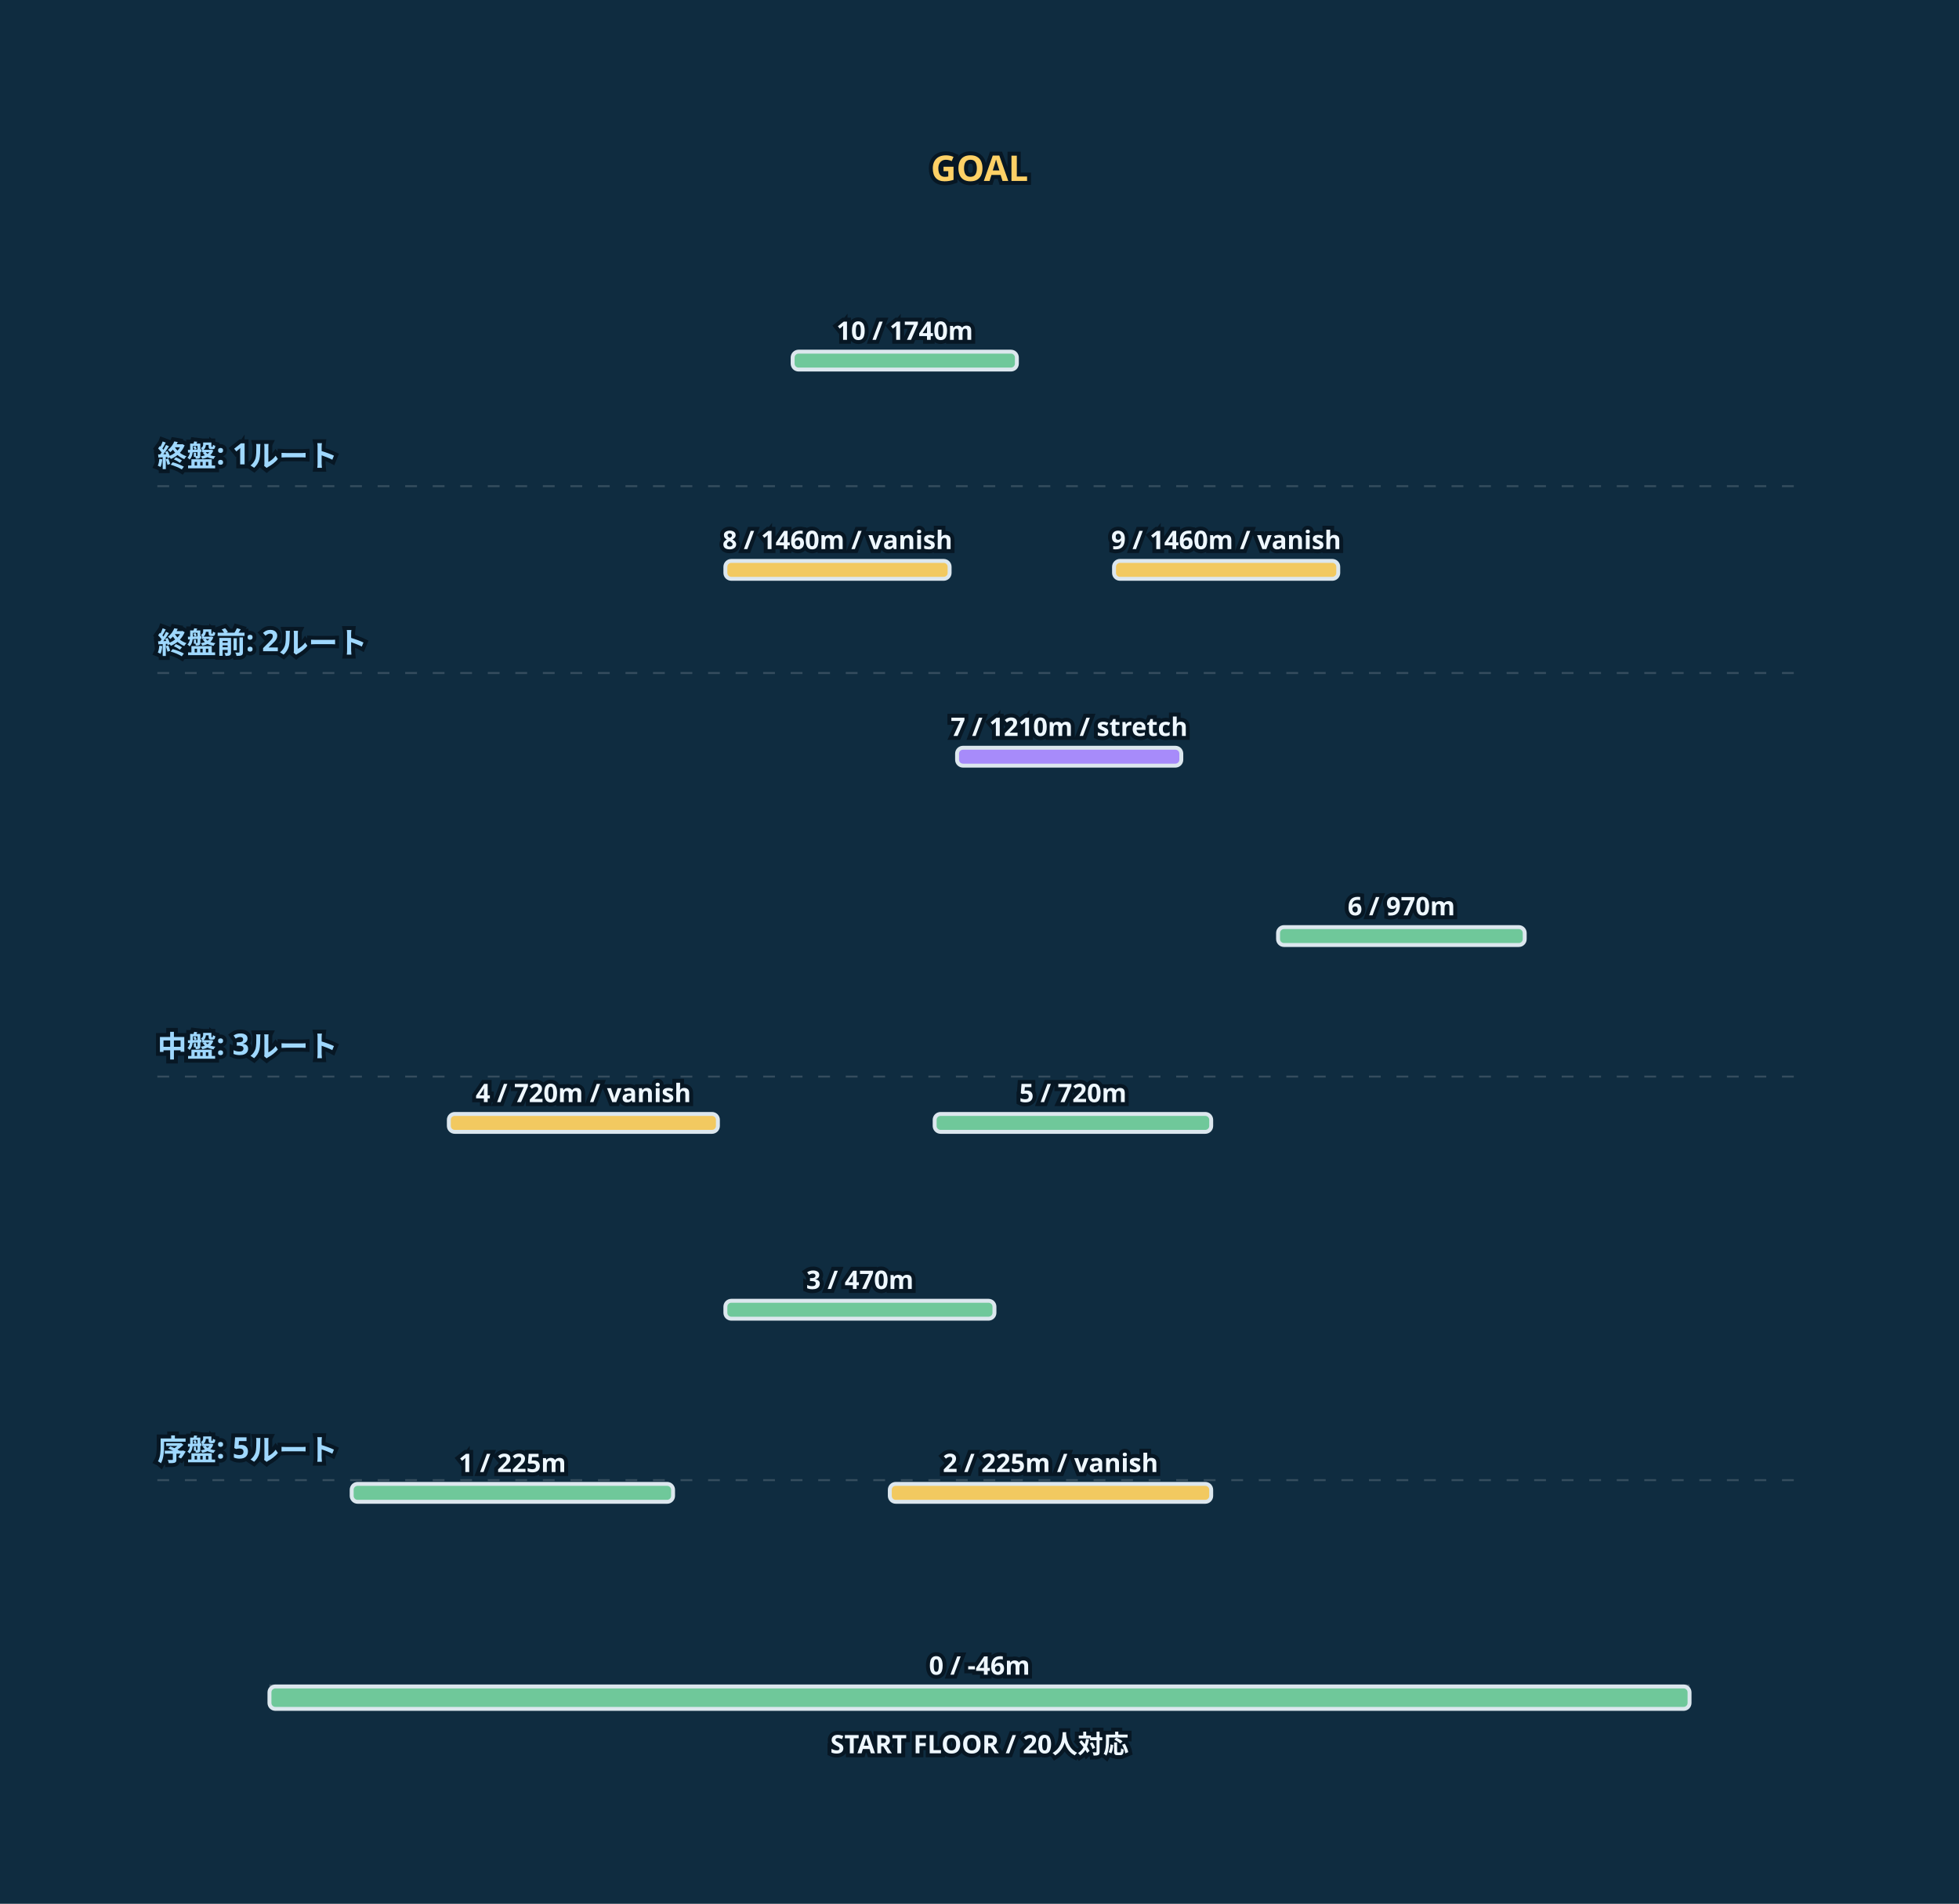
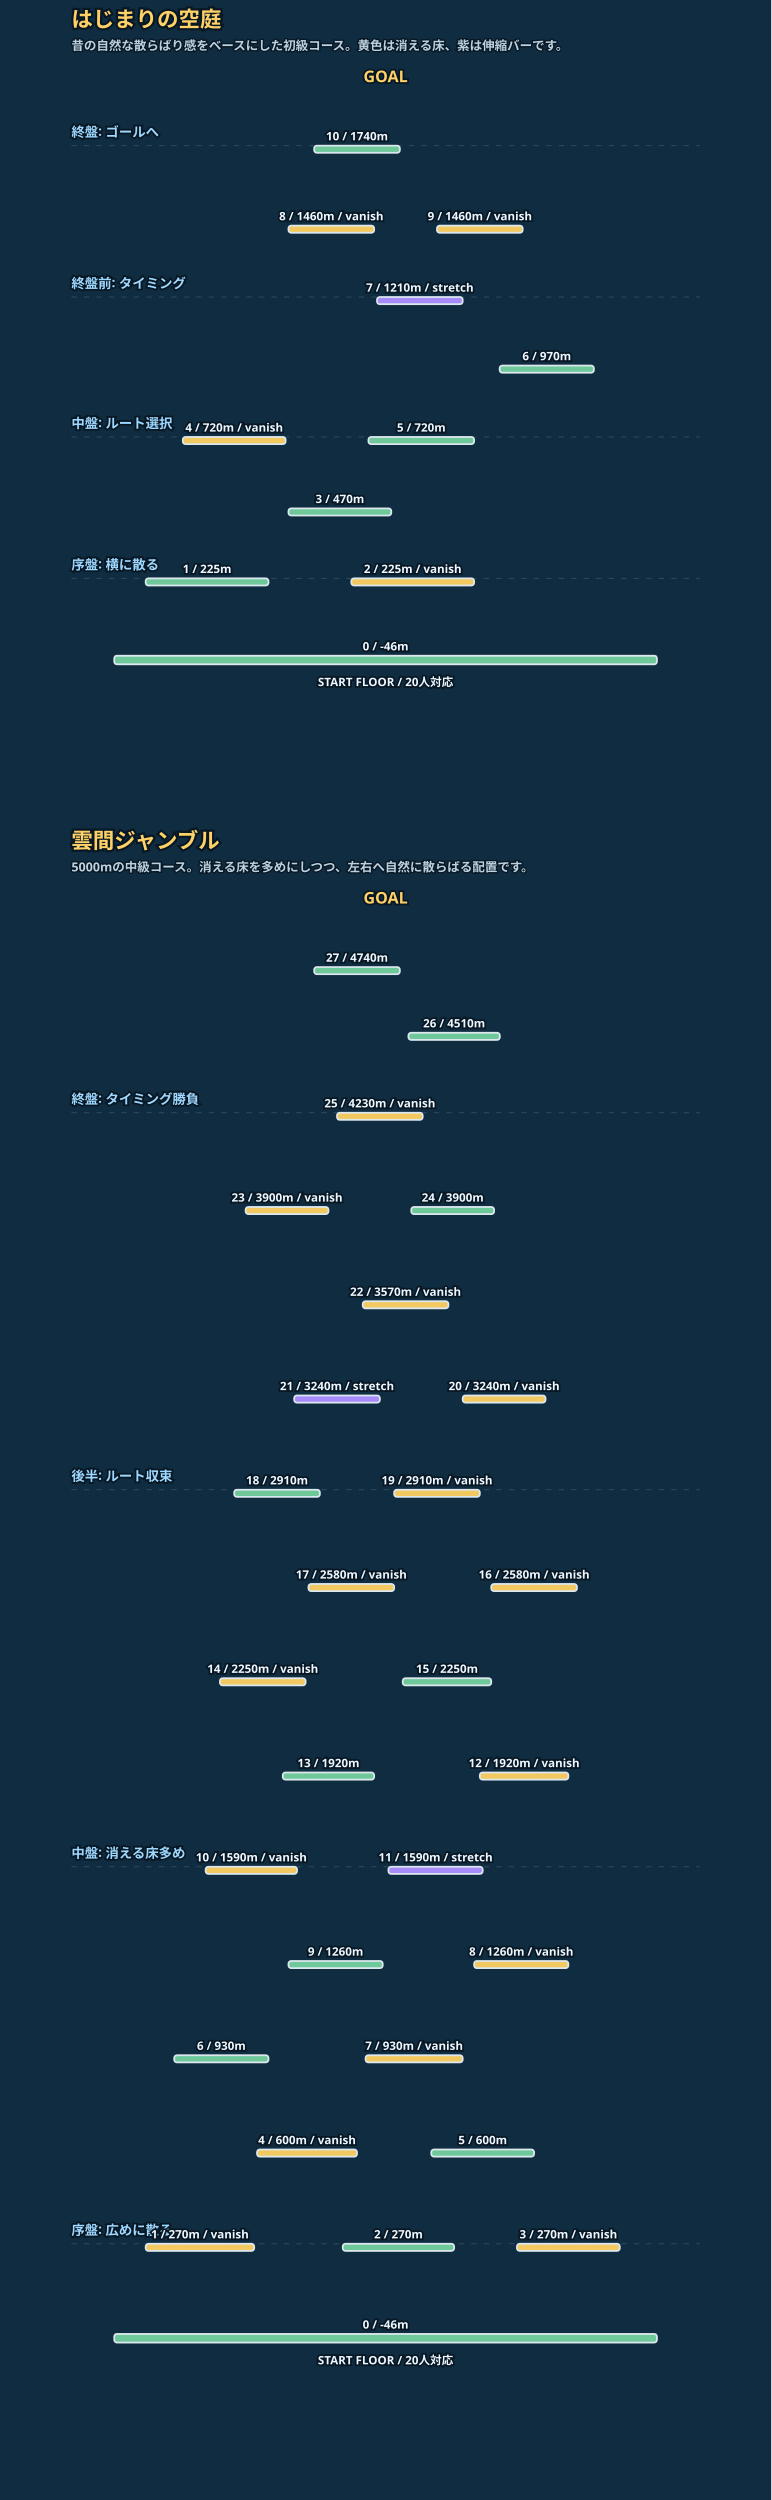
- <svg xmlns="http://www.w3.org/2000/svg" viewBox="0 0 996 968" role="img" aria-label="はじまりの空庭のコース配置">
+ <svg xmlns="http://www.w3.org/2000/svg" viewBox="0 0 864 2801" role="img" aria-label="Sky Rush コースプレビュー">
  <style>
-       text { fill: #eef7ff; font-size: 13px; font-weight: 700; font-family: system-ui, sans-serif; paint-order: stroke; stroke: #071724; stroke-width: 4px; }
-       .band { fill: #9fd8ff; font-size: 15px; }
-       .goal { fill: #ffd166; font-size: 18px; }
-     </style>
+     text { fill: #eef7ff; font-size: 13px; font-weight: 700; font-family: system-ui, sans-serif; paint-order: stroke; stroke: #071724; stroke-width: 4px; }
+     .title { fill: #ffd166; font-size: 24px; stroke-width: 5px; }
+     .note { fill: #bcd1df; font-size: 14px; font-weight: 600; stroke-width: 3px; }
+     .band { fill: #9fd8ff; font-size: 15px; }
+     .goal { fill: #ffd166; font-size: 18px; }
+   </style>
  <rect width="100%" height="100%" fill="#0f2c40" />
-   <line x1="80" y1="752.6" x2="916.0" y2="752.6" stroke="rgba(255,255,255,0.16)" stroke-dasharray="6 8" />
-   <text x="80" y="742.6" class="band">序盤: 5ルート</text>
-   <line x1="80" y1="547.4" x2="916.0" y2="547.4" stroke="rgba(255,255,255,0.16)" stroke-dasharray="6 8" />
-   <text x="80" y="537.4" class="band">中盤: 3ルート</text>
-   <line x1="80" y1="342.2" x2="916.0" y2="342.2" stroke="rgba(255,255,255,0.16)" stroke-dasharray="6 8" />
-   <text x="80" y="332.2" class="band">終盤前: 2ルート</text>
-   <line x1="80" y1="247.2" x2="916.0" y2="247.2" stroke="rgba(255,255,255,0.16)" stroke-dasharray="6 8" />
-   <text x="80" y="237.2" class="band">終盤: 1ルート</text>
-   <line x1="137.0" y1="857.5" x2="859.0" y2="857.5" stroke="#ffffff" stroke-width="2" opacity="0.2" />
-   <text x="498.0" y="891.5" text-anchor="middle">START FLOOR / 20人対応</text>
-   <text x="498.0" y="92.0" text-anchor="middle" class="goal">GOAL</text>
+   <text x="80" y="30" class="title">はじまりの空庭</text>
+   <text x="80" y="56" class="note">昔の自然な散らばり感をベースにした初級コース。黄色は消える床、紫は伸縮バーです。</text>
+   <line x1="80" y1="648.0" x2="784.0" y2="648.0" stroke="rgba(255,255,255,0.16)" stroke-dasharray="6 8" />
+   <text x="80" y="638.0" class="band">序盤: 横に散る</text>
+   <line x1="80" y1="489.6" x2="784.0" y2="489.6" stroke="rgba(255,255,255,0.16)" stroke-dasharray="6 8" />
+   <text x="80" y="479.6" class="band">中盤: ルート選択</text>
+   <line x1="80" y1="332.8" x2="784.0" y2="332.8" stroke="rgba(255,255,255,0.16)" stroke-dasharray="6 8" />
+   <text x="80" y="322.8" class="band">終盤前: タイミング</text>
+   <line x1="80" y1="163.2" x2="784.0" y2="163.2" stroke="rgba(255,255,255,0.16)" stroke-dasharray="6 8" />
+   <text x="80" y="153.2" class="band">終盤: ゴールへ</text>
+   <line x1="128.0" y1="734.7" x2="736.0" y2="734.7" stroke="#ffffff" stroke-width="2" opacity="0.2" />
+   <text x="432.0" y="768.7" text-anchor="middle">START FLOOR / 20人対応</text>
+   <text x="432.0" y="92.0" text-anchor="middle" class="goal">GOAL</text>
  <g>
-     <rect x="137.0" y="857.5" width="722.0" height="11.4" rx="3" fill="#6fc89a" stroke="#dce7ee" stroke-width="2" />
-     <text x="498.0" y="851.5" text-anchor="middle">0 / -46m</text>
+     <rect x="128.0" y="734.7" width="608.0" height="9.6" rx="3" fill="#6fc89a" stroke="#dce7ee" stroke-width="2" />
+     <text x="432.0" y="728.7" text-anchor="middle">0 / -46m</text>
  </g>
  <g>
-     <rect x="178.8" y="754.5" width="163.4" height="9.1" rx="3" fill="#6fc89a" stroke="#dce7ee" stroke-width="2" />
-     <text x="260.5" y="748.5" text-anchor="middle">1 / 225m</text>
+     <rect x="163.2" y="648.0" width="137.6" height="8.0" rx="3" fill="#6fc89a" stroke="#dce7ee" stroke-width="2" />
+     <text x="232.0" y="642.0" text-anchor="middle">1 / 225m</text>
  </g>
  <g>
-     <rect x="452.4" y="754.5" width="163.4" height="9.1" rx="3" fill="#f2c960" stroke="#dce7ee" stroke-width="2" />
-     <text x="534.1" y="748.5" text-anchor="middle">2 / 225m / vanish</text>
+     <rect x="393.6" y="648.0" width="137.6" height="8.0" rx="3" fill="#f2c960" stroke="#dce7ee" stroke-width="2" />
+     <text x="462.4" y="642.0" text-anchor="middle">2 / 225m / vanish</text>
  </g>
  <g>
-     <rect x="368.8" y="661.4" width="136.8" height="9.1" rx="3" fill="#6fc89a" stroke="#dce7ee" stroke-width="2" />
-     <text x="437.2" y="655.4" text-anchor="middle">3 / 470m</text>
+     <rect x="323.2" y="569.6" width="115.2" height="8.0" rx="3" fill="#6fc89a" stroke="#dce7ee" stroke-width="2" />
+     <text x="380.8" y="563.6" text-anchor="middle">3 / 470m</text>
  </g>
  <g>
-     <rect x="228.2" y="566.4" width="136.8" height="9.1" rx="3" fill="#f2c960" stroke="#dce7ee" stroke-width="2" />
-     <text x="296.6" y="560.4" text-anchor="middle">4 / 720m / vanish</text>
+     <rect x="204.8" y="489.6" width="115.2" height="8.0" rx="3" fill="#f2c960" stroke="#dce7ee" stroke-width="2" />
+     <text x="262.4" y="483.6" text-anchor="middle">4 / 720m / vanish</text>
  </g>
  <g>
-     <rect x="475.2" y="566.4" width="140.6" height="9.1" rx="3" fill="#6fc89a" stroke="#dce7ee" stroke-width="2" />
-     <text x="545.5" y="560.4" text-anchor="middle">5 / 720m</text>
+     <rect x="412.8" y="489.6" width="118.4" height="8.0" rx="3" fill="#6fc89a" stroke="#dce7ee" stroke-width="2" />
+     <text x="472.0" y="483.6" text-anchor="middle">5 / 720m</text>
  </g>
  <g>
-     <rect x="649.8" y="471.4" width="125.4" height="9.1" rx="3" fill="#6fc89a" stroke="#dce7ee" stroke-width="2" />
-     <text x="712.5" y="465.4" text-anchor="middle">6 / 970m</text>
+     <rect x="559.8" y="409.6" width="105.6" height="8.0" rx="3" fill="#6fc89a" stroke="#dce7ee" stroke-width="2" />
+     <text x="612.6" y="403.6" text-anchor="middle">6 / 970m</text>
  </g>
  <g>
-     <rect x="486.6" y="380.2" width="114.0" height="9.1" rx="3" fill="#a78bfa" stroke="#dce7ee" stroke-width="2" />
-     <text x="543.6" y="374.2" text-anchor="middle">7 / 1210m / stretch</text>
+     <rect x="422.4" y="332.8" width="96.0" height="8.0" rx="3" fill="#a78bfa" stroke="#dce7ee" stroke-width="2" />
+     <text x="470.4" y="326.8" text-anchor="middle">7 / 1210m / stretch</text>
  </g>
  <g>
-     <rect x="368.8" y="285.2" width="114.0" height="9.1" rx="3" fill="#f2c960" stroke="#dce7ee" stroke-width="2" />
-     <text x="425.8" y="279.2" text-anchor="middle">8 / 1460m / vanish</text>
+     <rect x="323.2" y="252.8" width="96.0" height="8.0" rx="3" fill="#f2c960" stroke="#dce7ee" stroke-width="2" />
+     <text x="371.2" y="246.8" text-anchor="middle">8 / 1460m / vanish</text>
  </g>
  <g>
-     <rect x="566.4" y="285.2" width="114.0" height="9.1" rx="3" fill="#f2c960" stroke="#dce7ee" stroke-width="2" />
-     <text x="623.4" y="279.2" text-anchor="middle">9 / 1460m / vanish</text>
+     <rect x="489.6" y="252.8" width="96.0" height="8.0" rx="3" fill="#f2c960" stroke="#dce7ee" stroke-width="2" />
+     <text x="537.6" y="246.8" text-anchor="middle">9 / 1460m / vanish</text>
  </g>
  <g>
-     <rect x="403.0" y="178.8" width="114.0" height="9.1" rx="3" fill="#6fc89a" stroke="#dce7ee" stroke-width="2" />
-     <text x="460.0" y="172.8" text-anchor="middle">10 / 1740m</text>
+     <rect x="352.0" y="163.2" width="96.0" height="8.0" rx="3" fill="#6fc89a" stroke="#dce7ee" stroke-width="2" />
+     <text x="400.0" y="157.2" text-anchor="middle">10 / 1740m</text>
+   </g>
+   <text x="80" y="950.32" class="title">雲間ジャンブル</text>
+   <text x="80" y="976.32" class="note">5000mの中級コース。消える床を多めにしつつ、左右へ自然に散らばる配置です。</text>
+   <line x1="80" y1="2513.9" x2="784.0" y2="2513.9" stroke="rgba(255,255,255,0.16)" stroke-dasharray="6 8" />
+   <text x="80" y="2503.9" class="band">序盤: 広めに散る</text>
+   <line x1="80" y1="2091.5" x2="784.0" y2="2091.5" stroke="rgba(255,255,255,0.16)" stroke-dasharray="6 8" />
+   <text x="80" y="2081.5" class="band">中盤: 消える床多め</text>
+   <line x1="80" y1="1669.1" x2="784.0" y2="1669.1" stroke="rgba(255,255,255,0.16)" stroke-dasharray="6 8" />
+   <text x="80" y="1659.1" class="band">後半: ルート収束</text>
+   <line x1="80" y1="1246.7" x2="784.0" y2="1246.7" stroke="rgba(255,255,255,0.16)" stroke-dasharray="6 8" />
+   <text x="80" y="1236.7" class="band">終盤: タイミング勝負</text>
+   <line x1="128.0" y1="2615.0" x2="736.0" y2="2615.0" stroke="#ffffff" stroke-width="2" opacity="0.2" />
+   <text x="432.0" y="2649.0" text-anchor="middle">START FLOOR / 20人対応</text>
+   <text x="432.0" y="1012.3" text-anchor="middle" class="goal">GOAL</text>
+   <g>
+     <rect x="128.0" y="2615.0" width="608.0" height="9.6" rx="3" fill="#6fc89a" stroke="#dce7ee" stroke-width="2" />
+     <text x="432.0" y="2609.0" text-anchor="middle">0 / -46m</text>
+   </g>
+   <g>
+     <rect x="163.2" y="2513.9" width="121.6" height="8.0" rx="3" fill="#f2c960" stroke="#dce7ee" stroke-width="2" />
+     <text x="224.0" y="2507.9" text-anchor="middle">1 / 270m / vanish</text>
+   </g>
+   <g>
+     <rect x="384.0" y="2513.9" width="124.8" height="8.0" rx="3" fill="#6fc89a" stroke="#dce7ee" stroke-width="2" />
+     <text x="446.4" y="2507.9" text-anchor="middle">2 / 270m</text>
+   </g>
+   <g>
+     <rect x="579.2" y="2513.9" width="115.2" height="8.0" rx="3" fill="#f2c960" stroke="#dce7ee" stroke-width="2" />
+     <text x="636.8" y="2507.9" text-anchor="middle">3 / 270m / vanish</text>
+   </g>
+   <g>
+     <rect x="288.0" y="2408.3" width="112.0" height="8.0" rx="3" fill="#f2c960" stroke="#dce7ee" stroke-width="2" />
+     <text x="344.0" y="2402.3" text-anchor="middle">4 / 600m / vanish</text>
+   </g>
+   <g>
+     <rect x="483.2" y="2408.3" width="115.2" height="8.0" rx="3" fill="#6fc89a" stroke="#dce7ee" stroke-width="2" />
+     <text x="540.8" y="2402.3" text-anchor="middle">5 / 600m</text>
+   </g>
+   <g>
+     <rect x="195.2" y="2302.7" width="105.6" height="8.0" rx="3" fill="#6fc89a" stroke="#dce7ee" stroke-width="2" />
+     <text x="248.0" y="2296.7" text-anchor="middle">6 / 930m</text>
+   </g>
+   <g>
+     <rect x="409.6" y="2302.7" width="108.8" height="8.0" rx="3" fill="#f2c960" stroke="#dce7ee" stroke-width="2" />
+     <text x="464.0" y="2296.7" text-anchor="middle">7 / 930m / vanish</text>
+   </g>
+   <g>
+     <rect x="531.2" y="2197.1" width="105.6" height="8.0" rx="3" fill="#f2c960" stroke="#dce7ee" stroke-width="2" />
+     <text x="584.0" y="2191.1" text-anchor="middle">8 / 1260m / vanish</text>
+   </g>
+   <g>
+     <rect x="323.2" y="2197.1" width="105.6" height="8.0" rx="3" fill="#6fc89a" stroke="#dce7ee" stroke-width="2" />
+     <text x="376.0" y="2191.1" text-anchor="middle">9 / 1260m</text>
+   </g>
+   <g>
+     <rect x="230.4" y="2091.5" width="102.4" height="8.0" rx="3" fill="#f2c960" stroke="#dce7ee" stroke-width="2" />
+     <text x="281.6" y="2085.5" text-anchor="middle">10 / 1590m / vanish</text>
+   </g>
+   <g>
+     <rect x="435.2" y="2091.5" width="105.6" height="8.0" rx="3" fill="#a78bfa" stroke="#dce7ee" stroke-width="2" />
+     <text x="488.0" y="2085.5" text-anchor="middle">11 / 1590m / stretch</text>
+   </g>
+   <g>
+     <rect x="537.6" y="1985.9" width="99.2" height="8.0" rx="3" fill="#f2c960" stroke="#dce7ee" stroke-width="2" />
+     <text x="587.2" y="1979.9" text-anchor="middle">12 / 1920m / vanish</text>
+   </g>
+   <g>
+     <rect x="316.8" y="1985.9" width="102.4" height="8.0" rx="3" fill="#6fc89a" stroke="#dce7ee" stroke-width="2" />
+     <text x="368.0" y="1979.9" text-anchor="middle">13 / 1920m</text>
+   </g>
+   <g>
+     <rect x="246.4" y="1880.3" width="96.0" height="8.0" rx="3" fill="#f2c960" stroke="#dce7ee" stroke-width="2" />
+     <text x="294.4" y="1874.3" text-anchor="middle">14 / 2250m / vanish</text>
+   </g>
+   <g>
+     <rect x="451.2" y="1880.3" width="99.2" height="8.0" rx="3" fill="#6fc89a" stroke="#dce7ee" stroke-width="2" />
+     <text x="500.8" y="1874.3" text-anchor="middle">15 / 2250m</text>
+   </g>
+   <g>
+     <rect x="550.4" y="1774.7" width="96.0" height="8.0" rx="3" fill="#f2c960" stroke="#dce7ee" stroke-width="2" />
+     <text x="598.4" y="1768.7" text-anchor="middle">16 / 2580m / vanish</text>
+   </g>
+   <g>
+     <rect x="345.6" y="1774.7" width="96.0" height="8.0" rx="3" fill="#f2c960" stroke="#dce7ee" stroke-width="2" />
+     <text x="393.6" y="1768.7" text-anchor="middle">17 / 2580m / vanish</text>
+   </g>
+   <g>
+     <rect x="262.4" y="1669.1" width="96.0" height="8.0" rx="3" fill="#6fc89a" stroke="#dce7ee" stroke-width="2" />
+     <text x="310.4" y="1663.1" text-anchor="middle">18 / 2910m</text>
+   </g>
+   <g>
+     <rect x="441.6" y="1669.1" width="96.0" height="8.0" rx="3" fill="#f2c960" stroke="#dce7ee" stroke-width="2" />
+     <text x="489.6" y="1663.1" text-anchor="middle">19 / 2910m / vanish</text>
+   </g>
+   <g>
+     <rect x="518.4" y="1563.5" width="92.8" height="8.0" rx="3" fill="#f2c960" stroke="#dce7ee" stroke-width="2" />
+     <text x="564.8" y="1557.5" text-anchor="middle">20 / 3240m / vanish</text>
+   </g>
+   <g>
+     <rect x="329.6" y="1563.5" width="96.0" height="8.0" rx="3" fill="#a78bfa" stroke="#dce7ee" stroke-width="2" />
+     <text x="377.6" y="1557.5" text-anchor="middle">21 / 3240m / stretch</text>
+   </g>
+   <g>
+     <rect x="406.4" y="1457.9" width="96.0" height="8.0" rx="3" fill="#f2c960" stroke="#dce7ee" stroke-width="2" />
+     <text x="454.4" y="1451.9" text-anchor="middle">22 / 3570m / vanish</text>
+   </g>
+   <g>
+     <rect x="275.2" y="1352.3" width="92.8" height="8.0" rx="3" fill="#f2c960" stroke="#dce7ee" stroke-width="2" />
+     <text x="321.6" y="1346.3" text-anchor="middle">23 / 3900m / vanish</text>
+   </g>
+   <g>
+     <rect x="460.8" y="1352.3" width="92.8" height="8.0" rx="3" fill="#6fc89a" stroke="#dce7ee" stroke-width="2" />
+     <text x="507.2" y="1346.3" text-anchor="middle">24 / 3900m</text>
+   </g>
+   <g>
+     <rect x="377.6" y="1246.7" width="96.0" height="8.0" rx="3" fill="#f2c960" stroke="#dce7ee" stroke-width="2" />
+     <text x="425.6" y="1240.7" text-anchor="middle">25 / 4230m / vanish</text>
+   </g>
+   <g>
+     <rect x="457.6" y="1157.1" width="102.4" height="8.0" rx="3" fill="#6fc89a" stroke="#dce7ee" stroke-width="2" />
+     <text x="508.8" y="1151.1" text-anchor="middle">26 / 4510m</text>
+   </g>
+   <g>
+     <rect x="352.0" y="1083.5" width="96.0" height="8.0" rx="3" fill="#6fc89a" stroke="#dce7ee" stroke-width="2" />
+     <text x="400.0" y="1077.5" text-anchor="middle">27 / 4740m</text>
  </g>
</svg>
